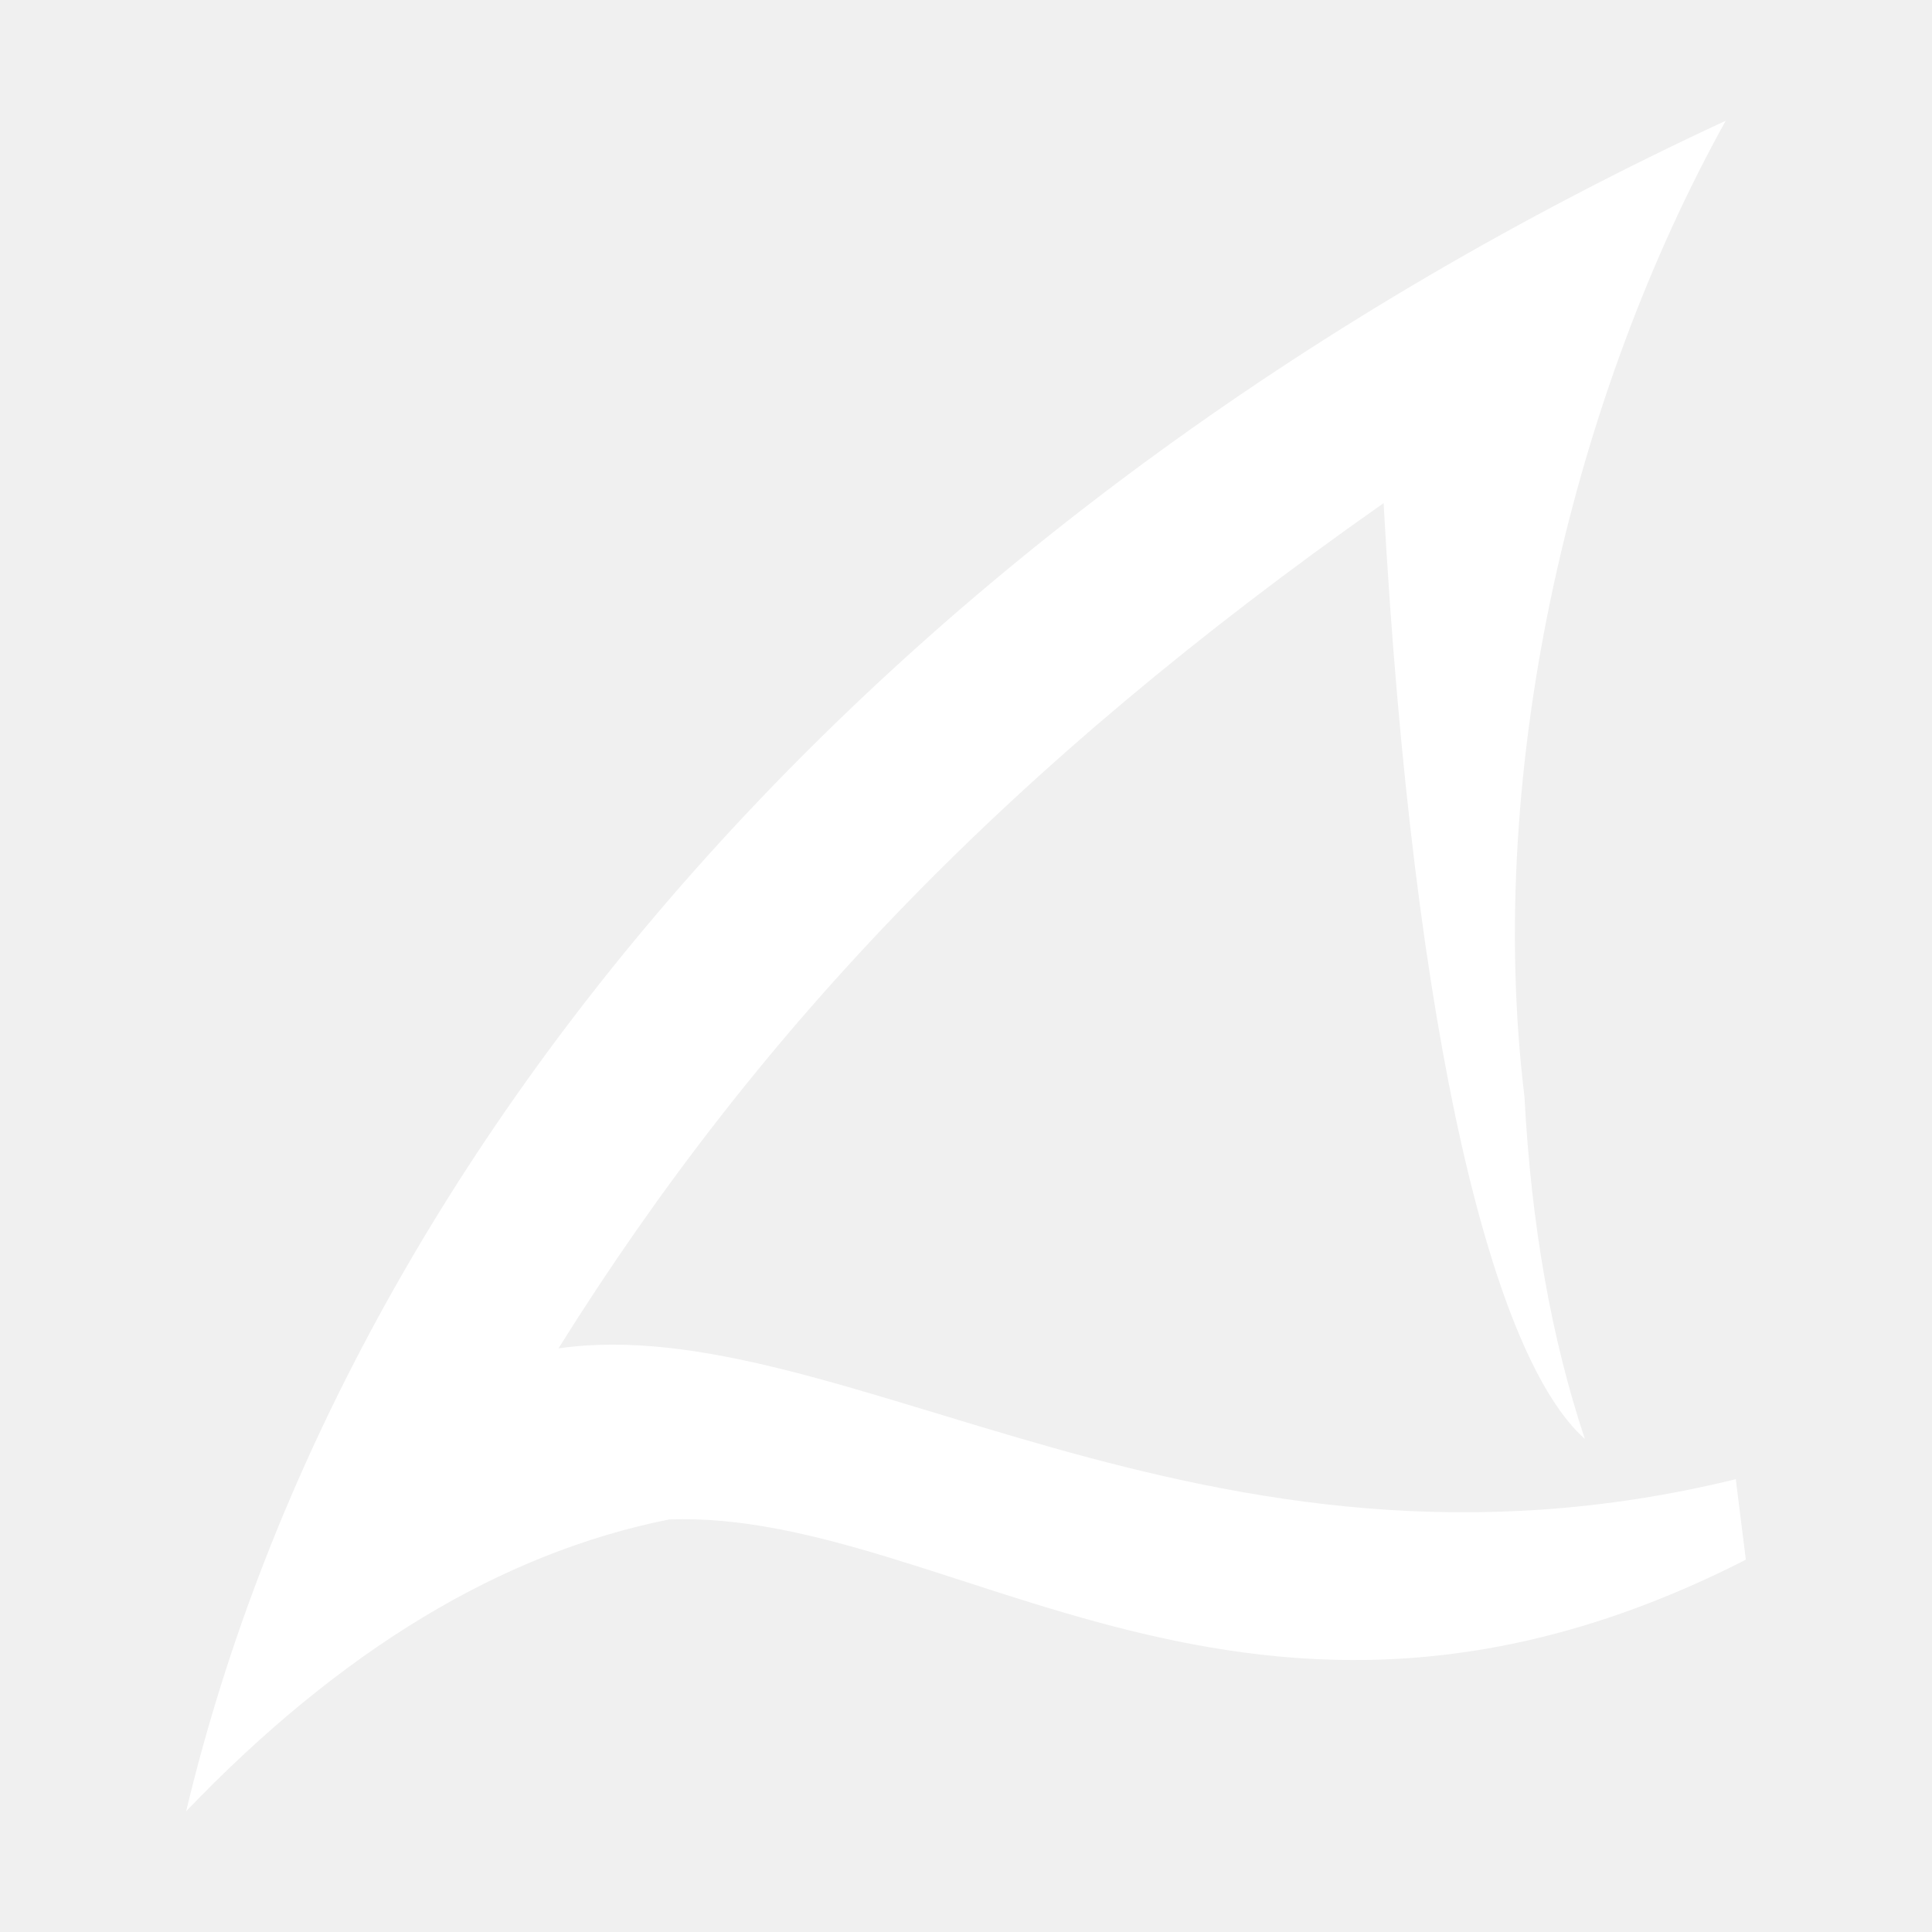
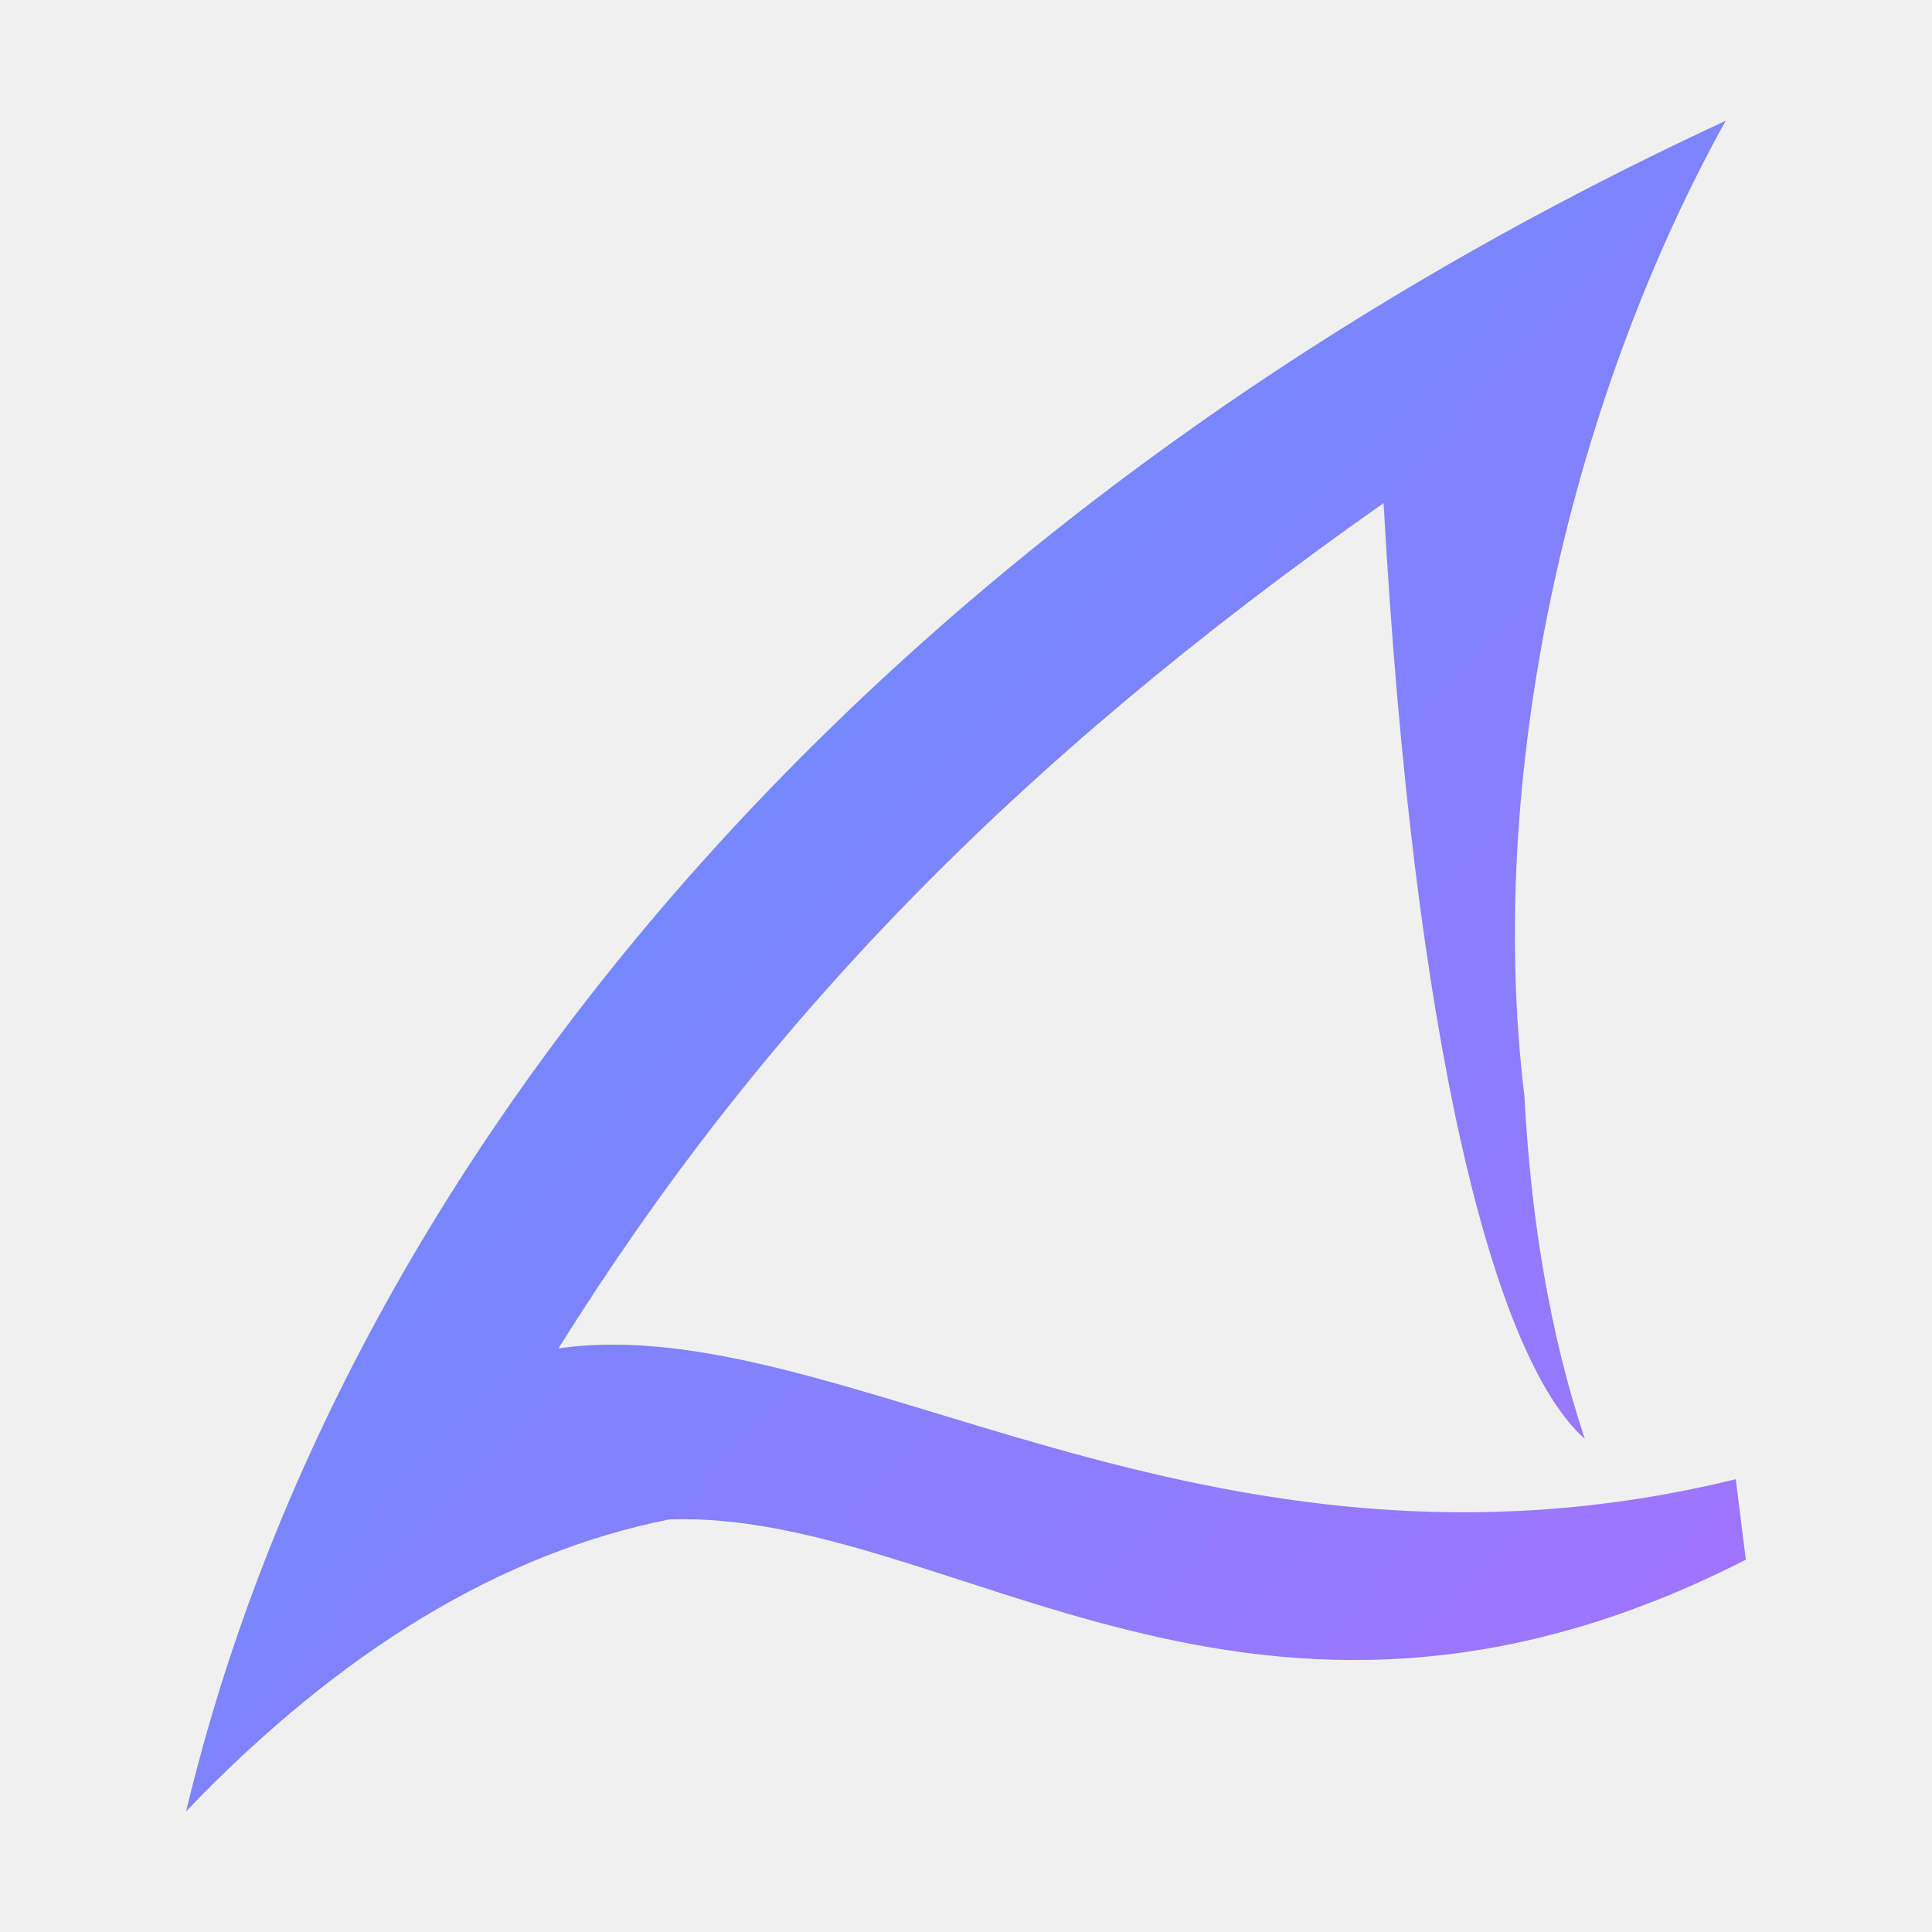
<svg xmlns="http://www.w3.org/2000/svg" viewBox="0 0 64 64">
+   <defs>
+     <linearGradient id="st-grad" gradientUnits="userSpaceOnUse" x1="210" y1="20" x2="360" y2="160">
+       <stop stop-color="#6092FF" />
+       <stop offset="1" stop-color="#A273FF" />
+     </linearGradient>
+   </defs>
  <g transform="matrix(0.3333333 0 0 0.3333333 -62.16667 3.666667)">
-     <g fill="#FFFFFF">
-       <path d="M358 1C343 28 334 65 338 98Q339 117 344 132C335 124 327 93 324 39C287 65 262 91 242 123C270 119 306 149 359 136L360 144C311 169 281 139 253 140Q228 145 205 169C221 102 276 39 358 1Z" />
-     </g>
+     <path fill="url(#st-grad)" d="M358 1C343 28 334 65 338 98Q339 117 344 132C335 124 327 93 324 39C287 65 262 91 242 123C270 119 306 149 359 136L360 144C311 169 281 139 253 140Q228 145 205 169C221 102 276 39 358 1Z" />
  </g>
</svg>
